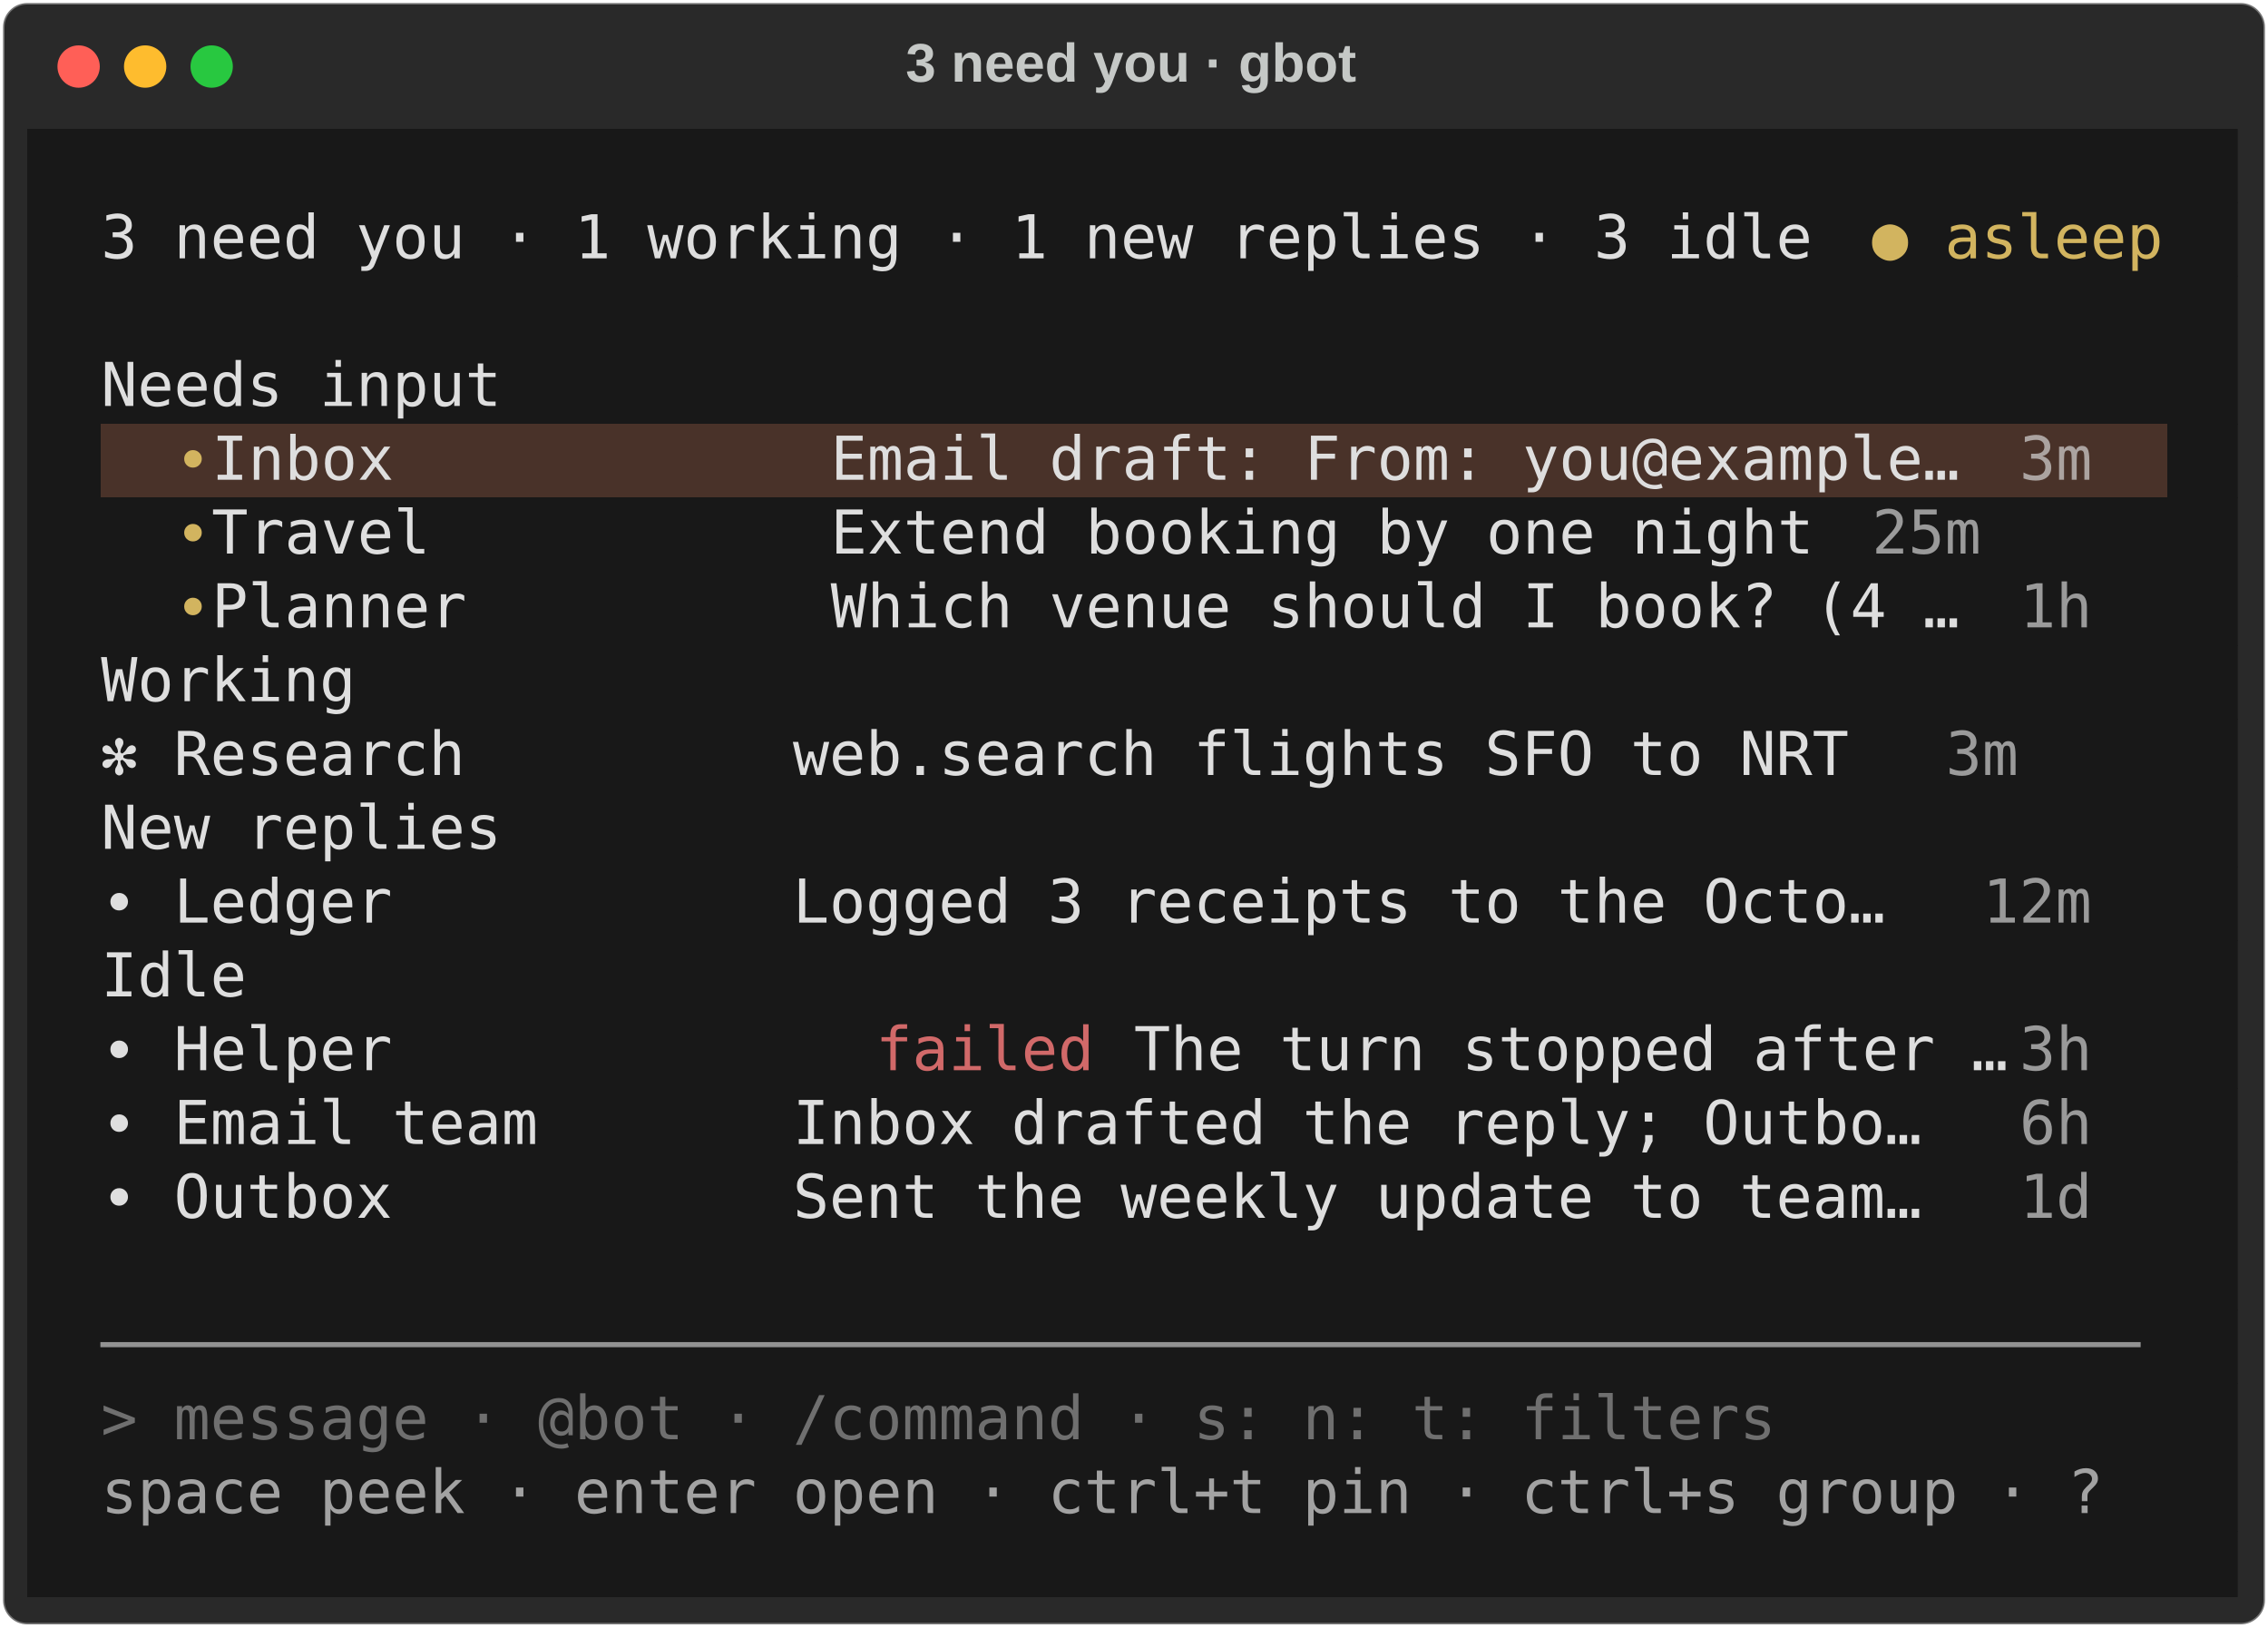
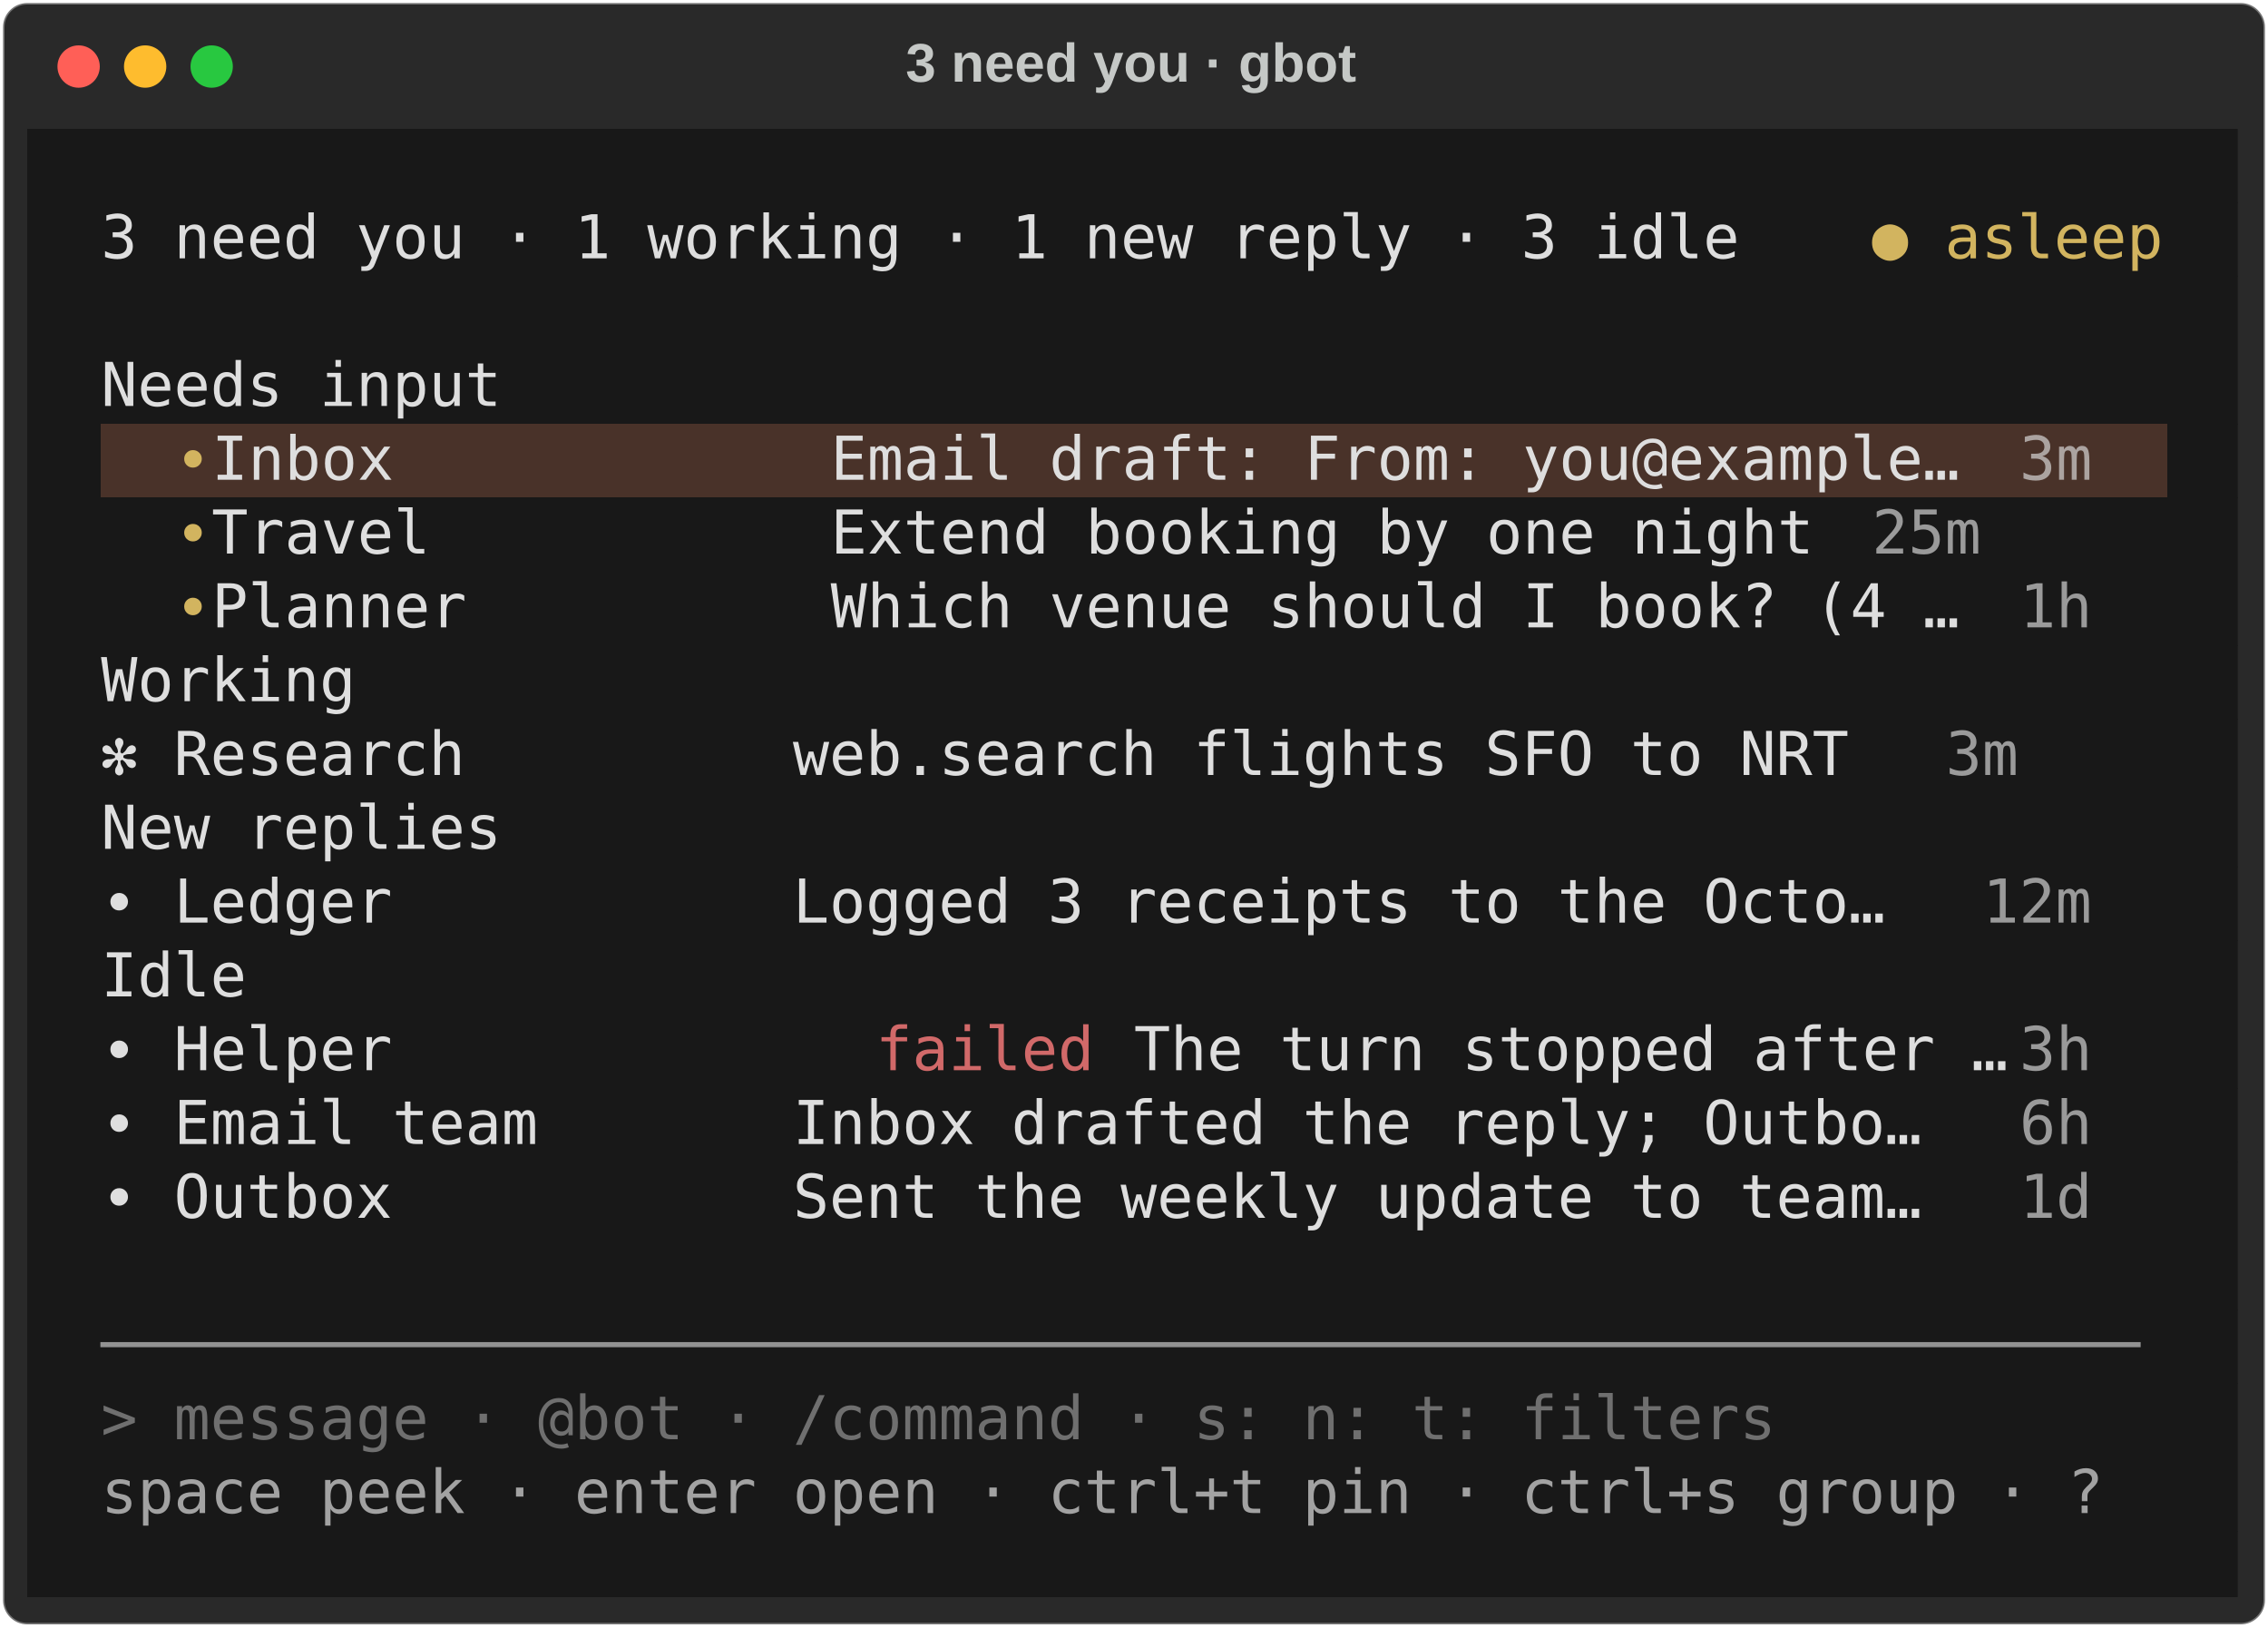
<svg xmlns="http://www.w3.org/2000/svg" class="rich-terminal" viewBox="0 0 750 538.0">
  <style>

    @font-face {
        font-family: "Fira Code";
        src: local("FiraCode-Regular"),
                url("https://cdnjs.cloudflare.com/ajax/libs/firacode/6.2.0/woff2/FiraCode-Regular.woff2") format("woff2"),
                url("https://cdnjs.cloudflare.com/ajax/libs/firacode/6.2.0/woff/FiraCode-Regular.woff") format("woff");
        font-style: normal;
        font-weight: 400;
    }
    @font-face {
        font-family: "Fira Code";
        src: local("FiraCode-Bold"),
                url("https://cdnjs.cloudflare.com/ajax/libs/firacode/6.2.0/woff2/FiraCode-Bold.woff2") format("woff2"),
                url("https://cdnjs.cloudflare.com/ajax/libs/firacode/6.2.0/woff/FiraCode-Bold.woff") format("woff");
        font-style: bold;
        font-weight: 700;
    }

-     .terminal-4207302480-matrix {
+     .terminal-472340168-matrix {
        font-family: Fira Code, monospace;
        font-size: 20px;
        line-height: 24.4px;
        font-variant-east-asian: full-width;
    }

-     .terminal-4207302480-title {
+     .terminal-472340168-title {
        font-size: 18px;
        font-weight: bold;
        font-family: arial;
    }

-     .terminal-4207302480-r1 { fill: #c5c8c6 }
- .terminal-4207302480-r2 { fill: #dedede }
- .terminal-4207302480-r3 { fill: #d2b45f }
- .terminal-4207302480-r4 { fill: #aba3a0 }
- .terminal-4207302480-r5 { fill: #9a9a9a }
- .terminal-4207302480-r6 { fill: #d16969 }
- .terminal-4207302480-r7 { fill: #929292 }
- .terminal-4207302480-r8 { fill: #6f6f6f }
- .terminal-4207302480-r9 { fill: #a2a2a2 }
+     .terminal-472340168-r1 { fill: #c5c8c6 }
+ .terminal-472340168-r2 { fill: #dedede }
+ .terminal-472340168-r3 { fill: #d2b45f }
+ .terminal-472340168-r4 { fill: #aba3a0 }
+ .terminal-472340168-r5 { fill: #9a9a9a }
+ .terminal-472340168-r6 { fill: #d16969 }
+ .terminal-472340168-r7 { fill: #929292 }
+ .terminal-472340168-r8 { fill: #6f6f6f }
+ .terminal-472340168-r9 { fill: #a2a2a2 }
    </style>
  <defs>
-     <clipPath id="terminal-4207302480-clip-terminal">
+     <clipPath id="terminal-472340168-clip-terminal">
      <rect x="0" y="0" width="731.0" height="487.0" />
    </clipPath>
-     <clipPath id="terminal-4207302480-line-0">
+     <clipPath id="terminal-472340168-line-0">
      <rect x="0" y="1.5" width="732" height="24.65" />
    </clipPath>
-     <clipPath id="terminal-4207302480-line-1">
+     <clipPath id="terminal-472340168-line-1">
      <rect x="0" y="25.9" width="732" height="24.65" />
    </clipPath>
-     <clipPath id="terminal-4207302480-line-2">
+     <clipPath id="terminal-472340168-line-2">
      <rect x="0" y="50.3" width="732" height="24.65" />
    </clipPath>
-     <clipPath id="terminal-4207302480-line-3">
+     <clipPath id="terminal-472340168-line-3">
      <rect x="0" y="74.7" width="732" height="24.65" />
    </clipPath>
-     <clipPath id="terminal-4207302480-line-4">
+     <clipPath id="terminal-472340168-line-4">
      <rect x="0" y="99.1" width="732" height="24.65" />
    </clipPath>
-     <clipPath id="terminal-4207302480-line-5">
+     <clipPath id="terminal-472340168-line-5">
      <rect x="0" y="123.5" width="732" height="24.65" />
    </clipPath>
-     <clipPath id="terminal-4207302480-line-6">
+     <clipPath id="terminal-472340168-line-6">
      <rect x="0" y="147.9" width="732" height="24.65" />
    </clipPath>
-     <clipPath id="terminal-4207302480-line-7">
+     <clipPath id="terminal-472340168-line-7">
      <rect x="0" y="172.3" width="732" height="24.65" />
    </clipPath>
-     <clipPath id="terminal-4207302480-line-8">
+     <clipPath id="terminal-472340168-line-8">
      <rect x="0" y="196.7" width="732" height="24.65" />
    </clipPath>
-     <clipPath id="terminal-4207302480-line-9">
+     <clipPath id="terminal-472340168-line-9">
      <rect x="0" y="221.1" width="732" height="24.65" />
    </clipPath>
-     <clipPath id="terminal-4207302480-line-10">
+     <clipPath id="terminal-472340168-line-10">
      <rect x="0" y="245.5" width="732" height="24.65" />
    </clipPath>
-     <clipPath id="terminal-4207302480-line-11">
+     <clipPath id="terminal-472340168-line-11">
      <rect x="0" y="269.9" width="732" height="24.65" />
    </clipPath>
-     <clipPath id="terminal-4207302480-line-12">
+     <clipPath id="terminal-472340168-line-12">
      <rect x="0" y="294.3" width="732" height="24.65" />
    </clipPath>
-     <clipPath id="terminal-4207302480-line-13">
+     <clipPath id="terminal-472340168-line-13">
      <rect x="0" y="318.7" width="732" height="24.65" />
    </clipPath>
-     <clipPath id="terminal-4207302480-line-14">
+     <clipPath id="terminal-472340168-line-14">
      <rect x="0" y="343.1" width="732" height="24.65" />
    </clipPath>
-     <clipPath id="terminal-4207302480-line-15">
+     <clipPath id="terminal-472340168-line-15">
      <rect x="0" y="367.5" width="732" height="24.65" />
    </clipPath>
-     <clipPath id="terminal-4207302480-line-16">
+     <clipPath id="terminal-472340168-line-16">
      <rect x="0" y="391.9" width="732" height="24.65" />
    </clipPath>
-     <clipPath id="terminal-4207302480-line-17">
+     <clipPath id="terminal-472340168-line-17">
      <rect x="0" y="416.3" width="732" height="24.65" />
    </clipPath>
-     <clipPath id="terminal-4207302480-line-18">
+     <clipPath id="terminal-472340168-line-18">
      <rect x="0" y="440.7" width="732" height="24.65" />
    </clipPath>
  </defs>
  <rect fill="#292929" stroke="rgba(255,255,255,0.35)" stroke-width="1" x="1" y="1" width="748" height="536" rx="8" />
-   <text class="terminal-4207302480-title" fill="#c5c8c6" text-anchor="middle" x="374" y="27">3 need you · gbot</text>
+   <text class="terminal-472340168-title" fill="#c5c8c6" text-anchor="middle" x="374" y="27">3 need you · gbot</text>
  <g transform="translate(26,22)">
    <circle cx="0" cy="0" r="7" fill="#ff5f57" />
    <circle cx="22" cy="0" r="7" fill="#febc2e" />
    <circle cx="44" cy="0" r="7" fill="#28c840" />
  </g>
-   <g transform="translate(9, 41)" clip-path="url(#terminal-4207302480-clip-terminal)">
+   <g transform="translate(9, 41)" clip-path="url(#terminal-472340168-clip-terminal)">
    <rect fill="#181818" x="0" y="1.5" width="732" height="24.65" shape-rendering="crispEdges" />
    <rect fill="#181818" x="0" y="25.9" width="24.4" height="24.65" shape-rendering="crispEdges" />
-     <rect fill="#181818" x="24.4" y="25.9" width="573.4" height="24.65" shape-rendering="crispEdges" />
-     <rect fill="#181818" x="597.8" y="25.9" width="12.2" height="24.65" shape-rendering="crispEdges" />
+     <rect fill="#181818" x="24.4" y="25.9" width="549" height="24.65" shape-rendering="crispEdges" />
+     <rect fill="#181818" x="573.4" y="25.9" width="36.6" height="24.65" shape-rendering="crispEdges" />
    <rect fill="#181818" x="610" y="25.9" width="97.6" height="24.65" shape-rendering="crispEdges" />
    <rect fill="#181818" x="707.6" y="25.9" width="24.4" height="24.65" shape-rendering="crispEdges" />
    <rect fill="#181818" x="0" y="50.3" width="24.4" height="24.65" shape-rendering="crispEdges" />
    <rect fill="#181818" x="24.4" y="50.3" width="683.2" height="24.65" shape-rendering="crispEdges" />
    <rect fill="#181818" x="707.6" y="50.3" width="24.4" height="24.65" shape-rendering="crispEdges" />
    <rect fill="#181818" x="0" y="74.7" width="24.4" height="24.65" shape-rendering="crispEdges" />
    <rect fill="#181818" x="24.4" y="74.7" width="134.2" height="24.65" shape-rendering="crispEdges" />
    <rect fill="#181818" x="158.6" y="74.7" width="549" height="24.65" shape-rendering="crispEdges" />
    <rect fill="#181818" x="707.6" y="74.7" width="24.4" height="24.65" shape-rendering="crispEdges" />
    <rect fill="#181818" x="0" y="99.1" width="24.4" height="24.65" shape-rendering="crispEdges" />
    <rect fill="#493229" x="24.4" y="99.1" width="24.4" height="24.65" shape-rendering="crispEdges" />
    <rect fill="#493229" x="48.8" y="99.1" width="12.2" height="24.65" shape-rendering="crispEdges" />
    <rect fill="#493229" x="61" y="99.1" width="597.8" height="24.65" shape-rendering="crispEdges" />
    <rect fill="#493229" x="658.8" y="99.1" width="36.6" height="24.65" shape-rendering="crispEdges" />
    <rect fill="#493229" x="695.4" y="99.1" width="12.2" height="24.65" shape-rendering="crispEdges" />
    <rect fill="#181818" x="707.6" y="99.1" width="24.4" height="24.65" shape-rendering="crispEdges" />
    <rect fill="#181818" x="0" y="123.5" width="24.4" height="24.65" shape-rendering="crispEdges" />
    <rect fill="#181818" x="24.4" y="123.5" width="24.4" height="24.65" shape-rendering="crispEdges" />
    <rect fill="#181818" x="48.8" y="123.5" width="12.2" height="24.65" shape-rendering="crispEdges" />
    <rect fill="#181818" x="61" y="123.5" width="549" height="24.65" shape-rendering="crispEdges" />
    <rect fill="#181818" x="610" y="123.5" width="85.4" height="24.65" shape-rendering="crispEdges" />
    <rect fill="#181818" x="695.4" y="123.5" width="12.2" height="24.65" shape-rendering="crispEdges" />
    <rect fill="#181818" x="707.6" y="123.5" width="24.4" height="24.65" shape-rendering="crispEdges" />
    <rect fill="#181818" x="0" y="147.9" width="24.4" height="24.65" shape-rendering="crispEdges" />
    <rect fill="#181818" x="24.4" y="147.9" width="24.4" height="24.65" shape-rendering="crispEdges" />
    <rect fill="#181818" x="48.8" y="147.9" width="12.2" height="24.65" shape-rendering="crispEdges" />
    <rect fill="#181818" x="61" y="147.9" width="597.8" height="24.65" shape-rendering="crispEdges" />
    <rect fill="#181818" x="658.8" y="147.9" width="36.6" height="24.65" shape-rendering="crispEdges" />
    <rect fill="#181818" x="695.4" y="147.9" width="12.2" height="24.65" shape-rendering="crispEdges" />
    <rect fill="#181818" x="707.6" y="147.9" width="24.4" height="24.65" shape-rendering="crispEdges" />
    <rect fill="#181818" x="0" y="172.3" width="24.4" height="24.65" shape-rendering="crispEdges" />
    <rect fill="#181818" x="24.4" y="172.3" width="85.4" height="24.65" shape-rendering="crispEdges" />
    <rect fill="#181818" x="109.8" y="172.3" width="597.8" height="24.65" shape-rendering="crispEdges" />
    <rect fill="#181818" x="707.6" y="172.3" width="24.4" height="24.65" shape-rendering="crispEdges" />
    <rect fill="#181818" x="0" y="196.7" width="24.4" height="24.65" shape-rendering="crispEdges" />
    <rect fill="#181818" x="24.4" y="196.7" width="610" height="24.65" shape-rendering="crispEdges" />
    <rect fill="#181818" x="634.4" y="196.7" width="61" height="24.65" shape-rendering="crispEdges" />
    <rect fill="#181818" x="695.4" y="196.7" width="12.2" height="24.65" shape-rendering="crispEdges" />
    <rect fill="#181818" x="707.6" y="196.7" width="24.4" height="24.65" shape-rendering="crispEdges" />
    <rect fill="#181818" x="0" y="221.1" width="24.4" height="24.65" shape-rendering="crispEdges" />
    <rect fill="#181818" x="24.4" y="221.1" width="134.2" height="24.65" shape-rendering="crispEdges" />
    <rect fill="#181818" x="158.6" y="221.1" width="549" height="24.65" shape-rendering="crispEdges" />
    <rect fill="#181818" x="707.6" y="221.1" width="24.4" height="24.65" shape-rendering="crispEdges" />
    <rect fill="#181818" x="0" y="245.5" width="24.4" height="24.65" shape-rendering="crispEdges" />
    <rect fill="#181818" x="24.4" y="245.5" width="622.2" height="24.65" shape-rendering="crispEdges" />
    <rect fill="#181818" x="646.6" y="245.5" width="48.8" height="24.65" shape-rendering="crispEdges" />
    <rect fill="#181818" x="695.4" y="245.5" width="12.2" height="24.65" shape-rendering="crispEdges" />
    <rect fill="#181818" x="707.6" y="245.5" width="24.4" height="24.65" shape-rendering="crispEdges" />
    <rect fill="#181818" x="0" y="269.9" width="24.4" height="24.65" shape-rendering="crispEdges" />
    <rect fill="#181818" x="24.4" y="269.9" width="48.8" height="24.65" shape-rendering="crispEdges" />
    <rect fill="#181818" x="73.2" y="269.9" width="634.4" height="24.65" shape-rendering="crispEdges" />
    <rect fill="#181818" x="707.6" y="269.9" width="24.4" height="24.65" shape-rendering="crispEdges" />
    <rect fill="#181818" x="0" y="294.3" width="24.4" height="24.65" shape-rendering="crispEdges" />
    <rect fill="#181818" x="24.4" y="294.3" width="256.2" height="24.65" shape-rendering="crispEdges" />
    <rect fill="#181818" x="280.6" y="294.3" width="85.4" height="24.65" shape-rendering="crispEdges" />
    <rect fill="#181818" x="366" y="294.3" width="292.8" height="24.65" shape-rendering="crispEdges" />
    <rect fill="#181818" x="658.8" y="294.3" width="36.6" height="24.65" shape-rendering="crispEdges" />
    <rect fill="#181818" x="695.4" y="294.3" width="12.2" height="24.65" shape-rendering="crispEdges" />
    <rect fill="#181818" x="707.6" y="294.3" width="24.4" height="24.65" shape-rendering="crispEdges" />
    <rect fill="#181818" x="0" y="318.7" width="24.4" height="24.65" shape-rendering="crispEdges" />
    <rect fill="#181818" x="24.4" y="318.7" width="634.4" height="24.65" shape-rendering="crispEdges" />
    <rect fill="#181818" x="658.8" y="318.7" width="36.6" height="24.65" shape-rendering="crispEdges" />
    <rect fill="#181818" x="695.4" y="318.7" width="12.2" height="24.65" shape-rendering="crispEdges" />
    <rect fill="#181818" x="707.6" y="318.7" width="24.4" height="24.65" shape-rendering="crispEdges" />
    <rect fill="#181818" x="0" y="343.1" width="24.4" height="24.65" shape-rendering="crispEdges" />
    <rect fill="#181818" x="24.4" y="343.1" width="634.4" height="24.65" shape-rendering="crispEdges" />
    <rect fill="#181818" x="658.8" y="343.1" width="36.6" height="24.65" shape-rendering="crispEdges" />
    <rect fill="#181818" x="695.4" y="343.1" width="12.2" height="24.65" shape-rendering="crispEdges" />
    <rect fill="#181818" x="707.6" y="343.1" width="24.4" height="24.65" shape-rendering="crispEdges" />
    <rect fill="#181818" x="0" y="367.5" width="24.4" height="24.65" shape-rendering="crispEdges" />
    <rect fill="#181818" x="24.4" y="367.5" width="683.2" height="24.65" shape-rendering="crispEdges" />
    <rect fill="#181818" x="707.6" y="367.5" width="24.4" height="24.65" shape-rendering="crispEdges" />
    <rect fill="#181818" x="0" y="391.9" width="24.4" height="24.65" shape-rendering="crispEdges" />
    <rect fill="#181818" x="24.4" y="391.9" width="683.2" height="24.65" shape-rendering="crispEdges" />
    <rect fill="#181818" x="707.6" y="391.9" width="24.4" height="24.65" shape-rendering="crispEdges" />
    <rect fill="#181818" x="0" y="416.3" width="24.4" height="24.65" shape-rendering="crispEdges" />
    <rect fill="#181818" x="24.4" y="416.3" width="561.2" height="24.65" shape-rendering="crispEdges" />
    <rect fill="#181818" x="585.6" y="416.3" width="122" height="24.65" shape-rendering="crispEdges" />
    <rect fill="#181818" x="707.6" y="416.3" width="24.4" height="24.65" shape-rendering="crispEdges" />
    <rect fill="#181818" x="0" y="440.7" width="24.4" height="24.65" shape-rendering="crispEdges" />
    <rect fill="#181818" x="24.4" y="440.7" width="671" height="24.65" shape-rendering="crispEdges" />
    <rect fill="#181818" x="695.4" y="440.7" width="12.2" height="24.65" shape-rendering="crispEdges" />
    <rect fill="#181818" x="707.6" y="440.7" width="24.4" height="24.65" shape-rendering="crispEdges" />
    <rect fill="#181818" x="0" y="465.1" width="732" height="24.65" shape-rendering="crispEdges" />
-     <g class="terminal-4207302480-matrix">
-       <text class="terminal-4207302480-r1" x="732" y="20" textLength="12.2" clip-path="url(#terminal-4207302480-line-0)">
- </text>
-       <text class="terminal-4207302480-r2" x="24.4" y="44.4" textLength="573.4" clip-path="url(#terminal-4207302480-line-1)">3 need you · 1 working · 1 new replies · 3 idle</text>
-       <text class="terminal-4207302480-r3" x="610" y="44.4" textLength="97.6" clip-path="url(#terminal-4207302480-line-1)">● asleep</text>
-       <text class="terminal-4207302480-r1" x="732" y="44.4" textLength="12.2" clip-path="url(#terminal-4207302480-line-1)">
- </text>
-       <text class="terminal-4207302480-r1" x="732" y="68.8" textLength="12.2" clip-path="url(#terminal-4207302480-line-2)">
- </text>
-       <text class="terminal-4207302480-r2" x="24.4" y="93.2" textLength="134.2" clip-path="url(#terminal-4207302480-line-3)">Needs input</text>
-       <text class="terminal-4207302480-r1" x="732" y="93.2" textLength="12.2" clip-path="url(#terminal-4207302480-line-3)">
- </text>
-       <text class="terminal-4207302480-r3" x="48.8" y="117.6" textLength="12.2" clip-path="url(#terminal-4207302480-line-4)">∙</text>
-       <text class="terminal-4207302480-r2" x="61" y="117.6" textLength="597.8" clip-path="url(#terminal-4207302480-line-4)"> Inbox            Email draft: From: you@example…</text>
-       <text class="terminal-4207302480-r4" x="658.8" y="117.6" textLength="36.6" clip-path="url(#terminal-4207302480-line-4)"> 3m</text>
-       <text class="terminal-4207302480-r1" x="732" y="117.6" textLength="12.2" clip-path="url(#terminal-4207302480-line-4)">
- </text>
-       <text class="terminal-4207302480-r3" x="48.8" y="142" textLength="12.2" clip-path="url(#terminal-4207302480-line-5)">∙</text>
-       <text class="terminal-4207302480-r2" x="61" y="142" textLength="549" clip-path="url(#terminal-4207302480-line-5)"> Travel           Extend booking by one night</text>
-       <text class="terminal-4207302480-r5" x="610" y="142" textLength="85.4" clip-path="url(#terminal-4207302480-line-5)">    25m</text>
-       <text class="terminal-4207302480-r1" x="732" y="142" textLength="12.2" clip-path="url(#terminal-4207302480-line-5)">
- </text>
-       <text class="terminal-4207302480-r3" x="48.8" y="166.4" textLength="12.2" clip-path="url(#terminal-4207302480-line-6)">∙</text>
-       <text class="terminal-4207302480-r2" x="61" y="166.4" textLength="597.8" clip-path="url(#terminal-4207302480-line-6)"> Planner          Which venue should I book? (4 …</text>
-       <text class="terminal-4207302480-r5" x="658.8" y="166.4" textLength="36.6" clip-path="url(#terminal-4207302480-line-6)"> 1h</text>
-       <text class="terminal-4207302480-r1" x="732" y="166.4" textLength="12.2" clip-path="url(#terminal-4207302480-line-6)">
- </text>
-       <text class="terminal-4207302480-r2" x="24.4" y="190.8" textLength="85.4" clip-path="url(#terminal-4207302480-line-7)">Working</text>
-       <text class="terminal-4207302480-r1" x="732" y="190.8" textLength="12.2" clip-path="url(#terminal-4207302480-line-7)">
- </text>
-       <text class="terminal-4207302480-r2" x="24.4" y="215.2" textLength="610" clip-path="url(#terminal-4207302480-line-8)">  ✻ Research         web.search flights SFO to NRT</text>
-       <text class="terminal-4207302480-r5" x="634.4" y="215.2" textLength="61" clip-path="url(#terminal-4207302480-line-8)">   3m</text>
-       <text class="terminal-4207302480-r1" x="732" y="215.2" textLength="12.2" clip-path="url(#terminal-4207302480-line-8)">
- </text>
-       <text class="terminal-4207302480-r2" x="24.4" y="239.6" textLength="134.2" clip-path="url(#terminal-4207302480-line-9)">New replies</text>
-       <text class="terminal-4207302480-r1" x="732" y="239.6" textLength="12.2" clip-path="url(#terminal-4207302480-line-9)">
- </text>
-       <text class="terminal-4207302480-r2" x="24.4" y="264" textLength="622.2" clip-path="url(#terminal-4207302480-line-10)">  ∙ Ledger           Logged 3 receipts to the Octo…</text>
-       <text class="terminal-4207302480-r5" x="646.6" y="264" textLength="48.8" clip-path="url(#terminal-4207302480-line-10)"> 12m</text>
-       <text class="terminal-4207302480-r1" x="732" y="264" textLength="12.2" clip-path="url(#terminal-4207302480-line-10)">
- </text>
-       <text class="terminal-4207302480-r2" x="24.4" y="288.4" textLength="48.8" clip-path="url(#terminal-4207302480-line-11)">Idle</text>
-       <text class="terminal-4207302480-r1" x="732" y="288.4" textLength="12.2" clip-path="url(#terminal-4207302480-line-11)">
- </text>
-       <text class="terminal-4207302480-r2" x="24.4" y="312.8" textLength="256.2" clip-path="url(#terminal-4207302480-line-12)">  ∙ Helper           </text>
-       <text class="terminal-4207302480-r6" x="280.6" y="312.8" textLength="85.4" clip-path="url(#terminal-4207302480-line-12)">failed </text>
-       <text class="terminal-4207302480-r2" x="366" y="312.8" textLength="292.8" clip-path="url(#terminal-4207302480-line-12)">The turn stopped after …</text>
-       <text class="terminal-4207302480-r5" x="658.8" y="312.8" textLength="36.6" clip-path="url(#terminal-4207302480-line-12)"> 3h</text>
-       <text class="terminal-4207302480-r1" x="732" y="312.8" textLength="12.2" clip-path="url(#terminal-4207302480-line-12)">
- </text>
-       <text class="terminal-4207302480-r2" x="24.4" y="337.2" textLength="634.4" clip-path="url(#terminal-4207302480-line-13)">  ∙ Email team       Inbox drafted the reply; Outbo…</text>
-       <text class="terminal-4207302480-r5" x="658.8" y="337.2" textLength="36.6" clip-path="url(#terminal-4207302480-line-13)"> 6h</text>
-       <text class="terminal-4207302480-r1" x="732" y="337.2" textLength="12.2" clip-path="url(#terminal-4207302480-line-13)">
- </text>
-       <text class="terminal-4207302480-r2" x="24.4" y="361.6" textLength="634.4" clip-path="url(#terminal-4207302480-line-14)">  ∙ Outbox           Sent the weekly update to team…</text>
-       <text class="terminal-4207302480-r5" x="658.8" y="361.6" textLength="36.6" clip-path="url(#terminal-4207302480-line-14)"> 1d</text>
-       <text class="terminal-4207302480-r1" x="732" y="361.6" textLength="12.2" clip-path="url(#terminal-4207302480-line-14)">
- </text>
-       <text class="terminal-4207302480-r1" x="732" y="386" textLength="12.2" clip-path="url(#terminal-4207302480-line-15)">
- </text>
-       <text class="terminal-4207302480-r7" x="24.4" y="410.4" textLength="683.2" clip-path="url(#terminal-4207302480-line-16)">────────────────────────────────────────────────────────</text>
-       <text class="terminal-4207302480-r1" x="732" y="410.4" textLength="12.2" clip-path="url(#terminal-4207302480-line-16)">
- </text>
-       <text class="terminal-4207302480-r8" x="24.4" y="434.8" textLength="561.2" clip-path="url(#terminal-4207302480-line-17)">&gt; message · @bot · /command · s: n: t: filters</text>
-       <text class="terminal-4207302480-r1" x="732" y="434.8" textLength="12.2" clip-path="url(#terminal-4207302480-line-17)">
- </text>
-       <text class="terminal-4207302480-r9" x="24.4" y="459.2" textLength="671" clip-path="url(#terminal-4207302480-line-18)">space peek · enter open · ctrl+t pin · ctrl+s group · ?</text>
-       <text class="terminal-4207302480-r1" x="732" y="459.2" textLength="12.2" clip-path="url(#terminal-4207302480-line-18)">
+     <g class="terminal-472340168-matrix">
+       <text class="terminal-472340168-r1" x="732" y="20" textLength="12.2" clip-path="url(#terminal-472340168-line-0)">
+ </text>
+       <text class="terminal-472340168-r2" x="24.4" y="44.4" textLength="549" clip-path="url(#terminal-472340168-line-1)">3 need you · 1 working · 1 new reply · 3 idle</text>
+       <text class="terminal-472340168-r3" x="610" y="44.4" textLength="97.6" clip-path="url(#terminal-472340168-line-1)">● asleep</text>
+       <text class="terminal-472340168-r1" x="732" y="44.4" textLength="12.2" clip-path="url(#terminal-472340168-line-1)">
+ </text>
+       <text class="terminal-472340168-r1" x="732" y="68.8" textLength="12.2" clip-path="url(#terminal-472340168-line-2)">
+ </text>
+       <text class="terminal-472340168-r2" x="24.4" y="93.2" textLength="134.2" clip-path="url(#terminal-472340168-line-3)">Needs input</text>
+       <text class="terminal-472340168-r1" x="732" y="93.2" textLength="12.2" clip-path="url(#terminal-472340168-line-3)">
+ </text>
+       <text class="terminal-472340168-r3" x="48.8" y="117.6" textLength="12.2" clip-path="url(#terminal-472340168-line-4)">∙</text>
+       <text class="terminal-472340168-r2" x="61" y="117.6" textLength="597.8" clip-path="url(#terminal-472340168-line-4)"> Inbox            Email draft: From: you@example…</text>
+       <text class="terminal-472340168-r4" x="658.8" y="117.6" textLength="36.6" clip-path="url(#terminal-472340168-line-4)"> 3m</text>
+       <text class="terminal-472340168-r1" x="732" y="117.6" textLength="12.2" clip-path="url(#terminal-472340168-line-4)">
+ </text>
+       <text class="terminal-472340168-r3" x="48.8" y="142" textLength="12.2" clip-path="url(#terminal-472340168-line-5)">∙</text>
+       <text class="terminal-472340168-r2" x="61" y="142" textLength="549" clip-path="url(#terminal-472340168-line-5)"> Travel           Extend booking by one night</text>
+       <text class="terminal-472340168-r5" x="610" y="142" textLength="85.4" clip-path="url(#terminal-472340168-line-5)">    25m</text>
+       <text class="terminal-472340168-r1" x="732" y="142" textLength="12.2" clip-path="url(#terminal-472340168-line-5)">
+ </text>
+       <text class="terminal-472340168-r3" x="48.8" y="166.4" textLength="12.2" clip-path="url(#terminal-472340168-line-6)">∙</text>
+       <text class="terminal-472340168-r2" x="61" y="166.4" textLength="597.8" clip-path="url(#terminal-472340168-line-6)"> Planner          Which venue should I book? (4 …</text>
+       <text class="terminal-472340168-r5" x="658.8" y="166.4" textLength="36.6" clip-path="url(#terminal-472340168-line-6)"> 1h</text>
+       <text class="terminal-472340168-r1" x="732" y="166.4" textLength="12.2" clip-path="url(#terminal-472340168-line-6)">
+ </text>
+       <text class="terminal-472340168-r2" x="24.4" y="190.8" textLength="85.4" clip-path="url(#terminal-472340168-line-7)">Working</text>
+       <text class="terminal-472340168-r1" x="732" y="190.8" textLength="12.2" clip-path="url(#terminal-472340168-line-7)">
+ </text>
+       <text class="terminal-472340168-r2" x="24.4" y="215.2" textLength="610" clip-path="url(#terminal-472340168-line-8)">  ✻ Research         web.search flights SFO to NRT</text>
+       <text class="terminal-472340168-r5" x="634.4" y="215.2" textLength="61" clip-path="url(#terminal-472340168-line-8)">   3m</text>
+       <text class="terminal-472340168-r1" x="732" y="215.2" textLength="12.2" clip-path="url(#terminal-472340168-line-8)">
+ </text>
+       <text class="terminal-472340168-r2" x="24.4" y="239.6" textLength="134.2" clip-path="url(#terminal-472340168-line-9)">New replies</text>
+       <text class="terminal-472340168-r1" x="732" y="239.6" textLength="12.2" clip-path="url(#terminal-472340168-line-9)">
+ </text>
+       <text class="terminal-472340168-r2" x="24.4" y="264" textLength="622.2" clip-path="url(#terminal-472340168-line-10)">  ∙ Ledger           Logged 3 receipts to the Octo…</text>
+       <text class="terminal-472340168-r5" x="646.6" y="264" textLength="48.8" clip-path="url(#terminal-472340168-line-10)"> 12m</text>
+       <text class="terminal-472340168-r1" x="732" y="264" textLength="12.2" clip-path="url(#terminal-472340168-line-10)">
+ </text>
+       <text class="terminal-472340168-r2" x="24.4" y="288.4" textLength="48.8" clip-path="url(#terminal-472340168-line-11)">Idle</text>
+       <text class="terminal-472340168-r1" x="732" y="288.4" textLength="12.2" clip-path="url(#terminal-472340168-line-11)">
+ </text>
+       <text class="terminal-472340168-r2" x="24.4" y="312.8" textLength="256.2" clip-path="url(#terminal-472340168-line-12)">  ∙ Helper           </text>
+       <text class="terminal-472340168-r6" x="280.6" y="312.8" textLength="85.4" clip-path="url(#terminal-472340168-line-12)">failed </text>
+       <text class="terminal-472340168-r2" x="366" y="312.8" textLength="292.8" clip-path="url(#terminal-472340168-line-12)">The turn stopped after …</text>
+       <text class="terminal-472340168-r5" x="658.8" y="312.8" textLength="36.6" clip-path="url(#terminal-472340168-line-12)"> 3h</text>
+       <text class="terminal-472340168-r1" x="732" y="312.8" textLength="12.2" clip-path="url(#terminal-472340168-line-12)">
+ </text>
+       <text class="terminal-472340168-r2" x="24.4" y="337.2" textLength="634.4" clip-path="url(#terminal-472340168-line-13)">  ∙ Email team       Inbox drafted the reply; Outbo…</text>
+       <text class="terminal-472340168-r5" x="658.8" y="337.2" textLength="36.6" clip-path="url(#terminal-472340168-line-13)"> 6h</text>
+       <text class="terminal-472340168-r1" x="732" y="337.2" textLength="12.2" clip-path="url(#terminal-472340168-line-13)">
+ </text>
+       <text class="terminal-472340168-r2" x="24.4" y="361.6" textLength="634.4" clip-path="url(#terminal-472340168-line-14)">  ∙ Outbox           Sent the weekly update to team…</text>
+       <text class="terminal-472340168-r5" x="658.8" y="361.6" textLength="36.6" clip-path="url(#terminal-472340168-line-14)"> 1d</text>
+       <text class="terminal-472340168-r1" x="732" y="361.6" textLength="12.2" clip-path="url(#terminal-472340168-line-14)">
+ </text>
+       <text class="terminal-472340168-r1" x="732" y="386" textLength="12.2" clip-path="url(#terminal-472340168-line-15)">
+ </text>
+       <text class="terminal-472340168-r7" x="24.4" y="410.4" textLength="683.2" clip-path="url(#terminal-472340168-line-16)">────────────────────────────────────────────────────────</text>
+       <text class="terminal-472340168-r1" x="732" y="410.4" textLength="12.2" clip-path="url(#terminal-472340168-line-16)">
+ </text>
+       <text class="terminal-472340168-r8" x="24.4" y="434.8" textLength="561.2" clip-path="url(#terminal-472340168-line-17)">&gt; message · @bot · /command · s: n: t: filters</text>
+       <text class="terminal-472340168-r1" x="732" y="434.8" textLength="12.2" clip-path="url(#terminal-472340168-line-17)">
+ </text>
+       <text class="terminal-472340168-r9" x="24.4" y="459.2" textLength="671" clip-path="url(#terminal-472340168-line-18)">space peek · enter open · ctrl+t pin · ctrl+s group · ?</text>
+       <text class="terminal-472340168-r1" x="732" y="459.2" textLength="12.2" clip-path="url(#terminal-472340168-line-18)">
</text>
    </g>
  </g>
</svg>
